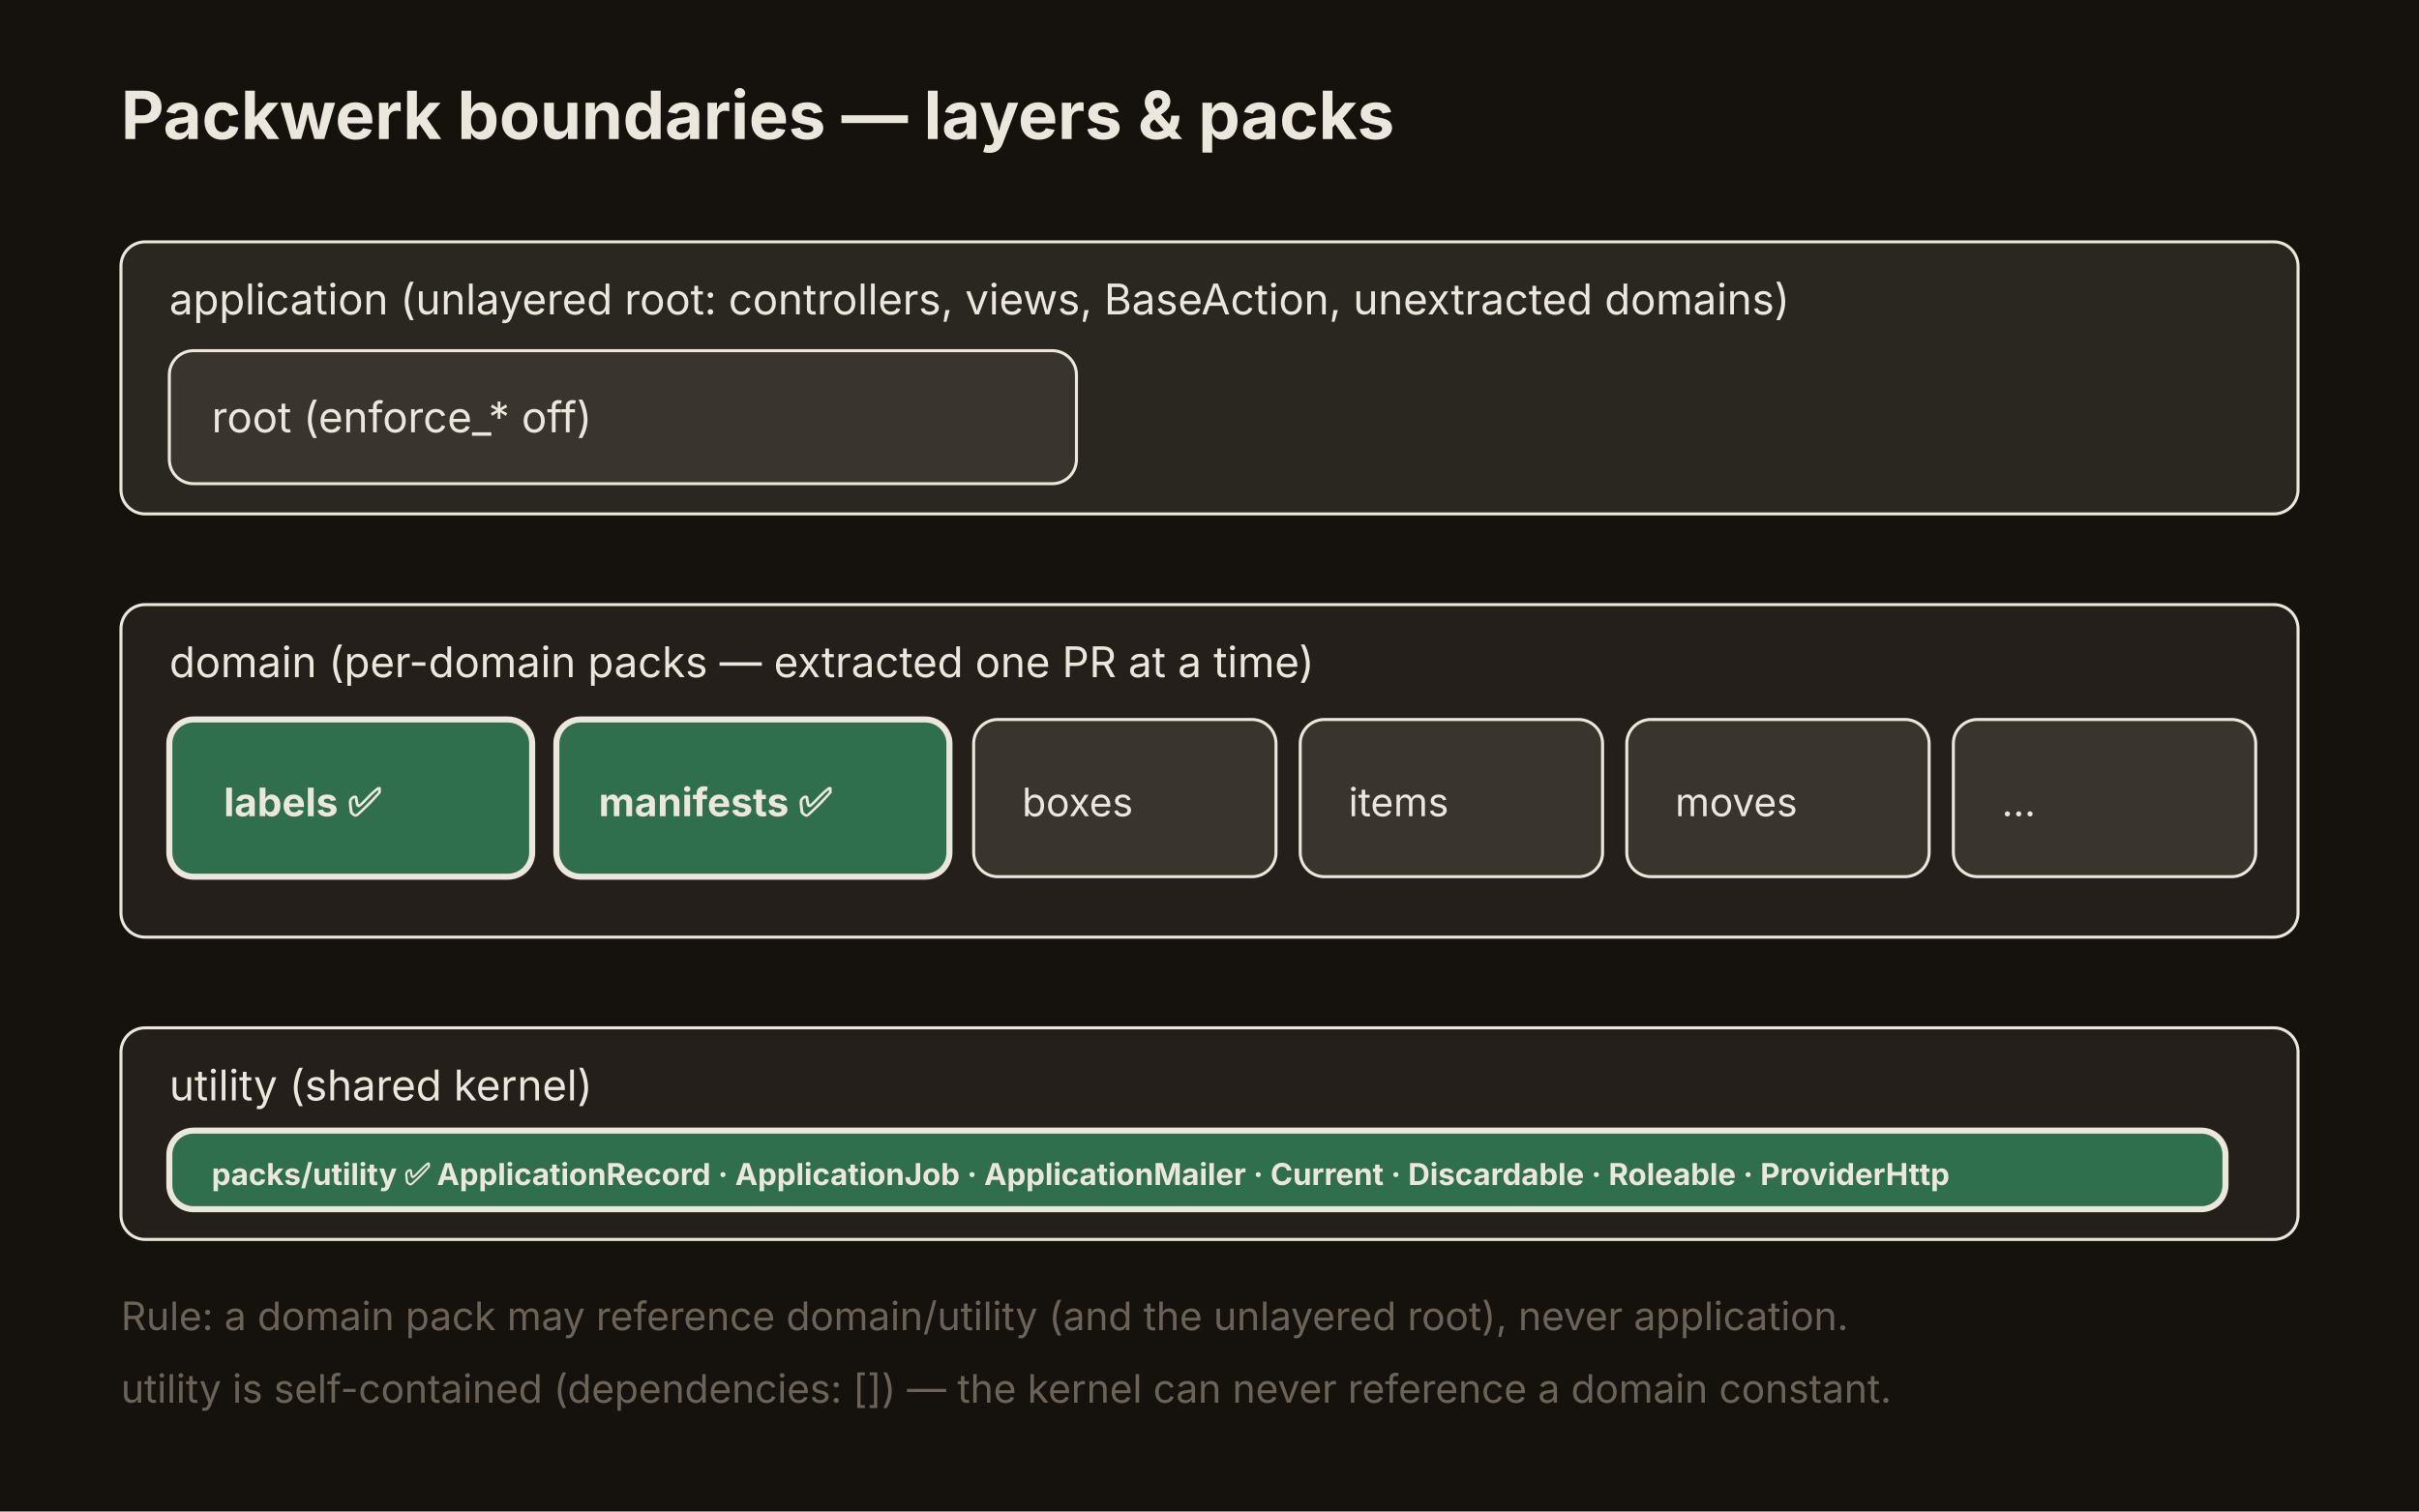
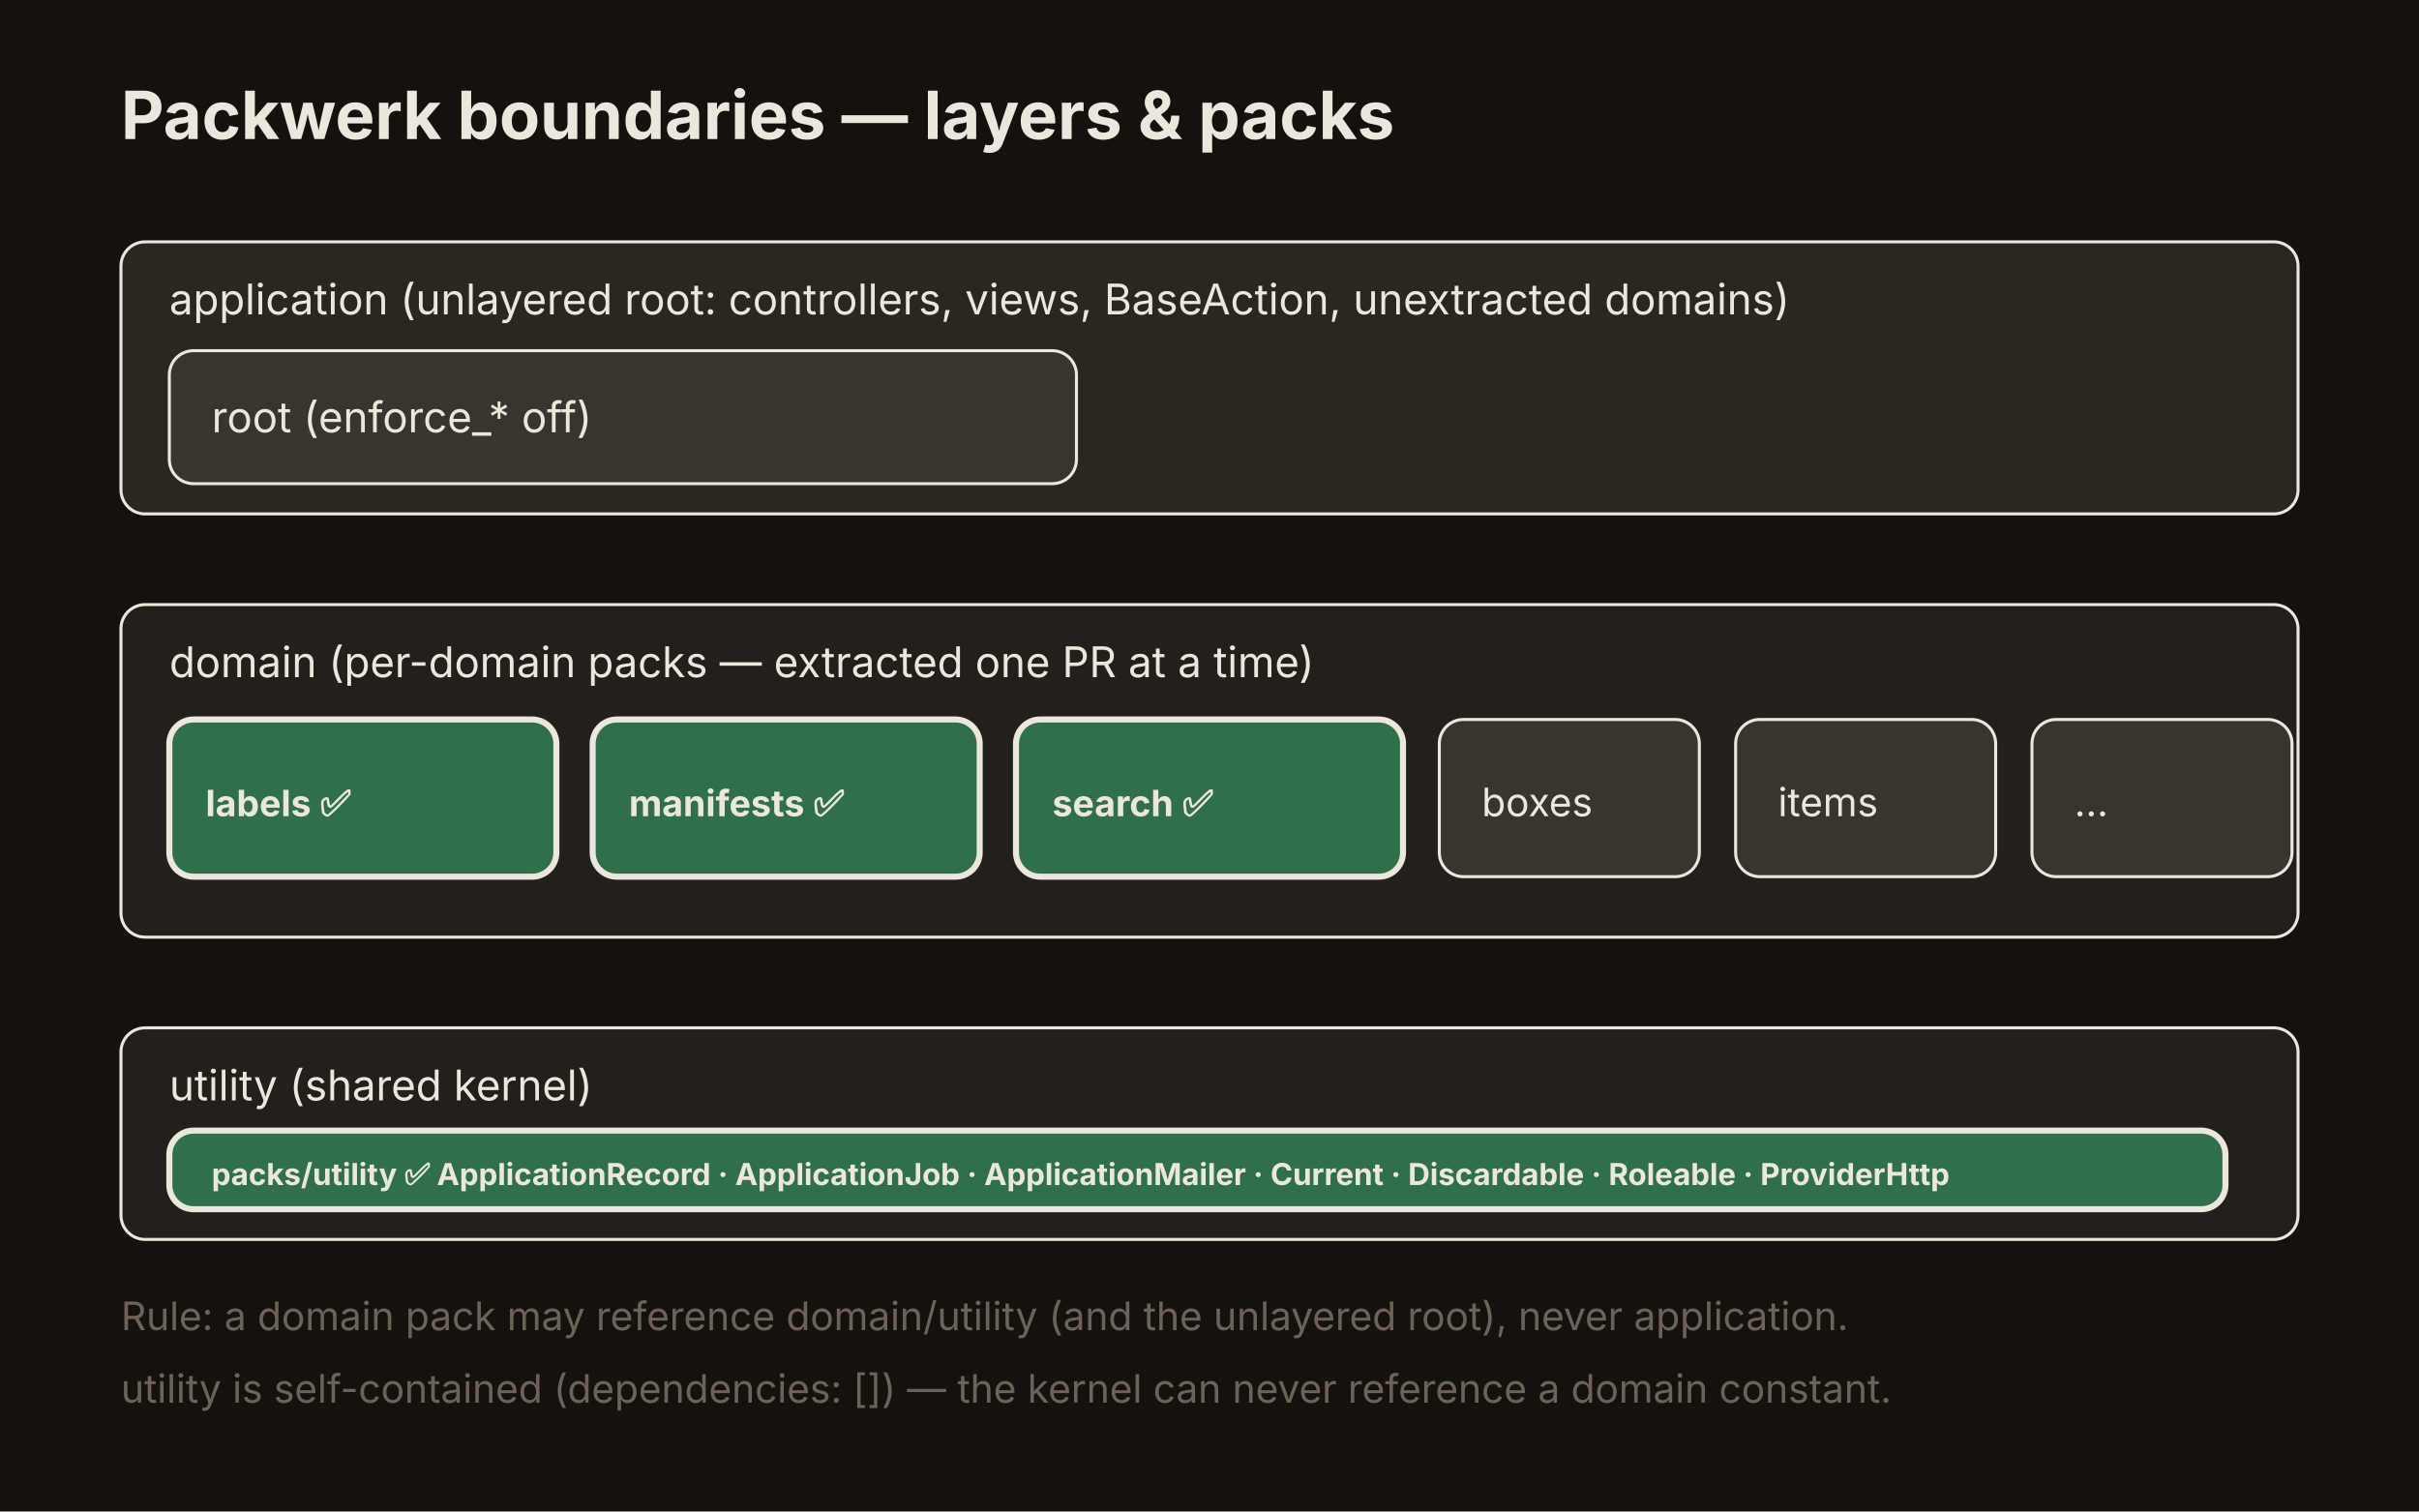
<svg xmlns="http://www.w3.org/2000/svg" width="800" height="500" viewBox="0 0 800 500">
  <rect x="0" y="0" width="800" height="500" rx="0" fill="#15120E" stroke="#15120E" stroke-width="0" />
  <text x="40" y="46" font-family="Inter,Segoe UI,sans-serif" font-size="22" font-weight="bold" fill="#ECE7DC">Packwerk boundaries — layers &amp; packs</text>
  <rect x="40" y="80" width="720" height="90" rx="8" fill="#2A2620" stroke="#ECE7DC" stroke-width="1" />
  <text x="56" y="104" font-family="Inter,Segoe UI,sans-serif" font-size="14" font-weight="normal" fill="#ECE7DC">application  (unlayered root: controllers, views, BaseAction, unextracted domains)</text>
  <rect x="56" y="116" width="300" height="44" rx="8" fill="#3A352C" stroke="#ECE7DC" stroke-width="1" />
  <text x="70" y="143" font-family="Inter,Segoe UI,sans-serif" font-size="14" font-weight="normal" fill="#ECE7DC">root  (enforce_* off)</text>
  <rect x="40" y="200" width="720" height="110" rx="8" fill="#241F1A" stroke="#ECE7DC" stroke-width="1" />
  <text x="56" y="224" font-family="Inter,Segoe UI,sans-serif" font-size="14" font-weight="normal" fill="#ECE7DC">domain  (per-domain packs — extracted one PR at a time)</text>
-   <rect x="56" y="238" width="120" height="52" rx="8" fill="#2F6F4E" stroke="#ECE7DC" stroke-width="2" />
-   <text x="74" y="270" font-family="Inter,Segoe UI,sans-serif" font-size="13" font-weight="bold" fill="#ECE7DC">labels ✅</text>
-   <rect x="184" y="238" width="130" height="52" rx="8" fill="#2F6F4E" stroke="#ECE7DC" stroke-width="2" />
-   <text x="198" y="270" font-family="Inter,Segoe UI,sans-serif" font-size="13" font-weight="bold" fill="#ECE7DC">manifests ✅</text>
-   <rect x="322" y="238" width="100" height="52" rx="8" fill="#3A352C" stroke="#ECE7DC" stroke-width="1" />
-   <text x="338" y="270" font-family="Inter,Segoe UI,sans-serif" font-size="13" font-weight="normal" fill="#ECE7DC">boxes</text>
-   <rect x="430" y="238" width="100" height="52" rx="8" fill="#3A352C" stroke="#ECE7DC" stroke-width="1" />
-   <text x="446" y="270" font-family="Inter,Segoe UI,sans-serif" font-size="13" font-weight="normal" fill="#ECE7DC">items</text>
-   <rect x="538" y="238" width="100" height="52" rx="8" fill="#3A352C" stroke="#ECE7DC" stroke-width="1" />
-   <text x="554" y="270" font-family="Inter,Segoe UI,sans-serif" font-size="13" font-weight="normal" fill="#ECE7DC">moves</text>
-   <rect x="646" y="238" width="100" height="52" rx="8" fill="#3A352C" stroke="#ECE7DC" stroke-width="1" />
-   <text x="662" y="270" font-family="Inter,Segoe UI,sans-serif" font-size="13" font-weight="normal" fill="#ECE7DC">…</text>
+   <rect x="56" y="238" width="128" height="52" rx="8" fill="#2F6F4E" stroke="#ECE7DC" stroke-width="2" />
+   <text x="68" y="270" font-family="Inter,Segoe UI,sans-serif" font-size="12" font-weight="bold" fill="#ECE7DC">labels ✅</text>
+   <rect x="196" y="238" width="128" height="52" rx="8" fill="#2F6F4E" stroke="#ECE7DC" stroke-width="2" />
+   <text x="208" y="270" font-family="Inter,Segoe UI,sans-serif" font-size="12" font-weight="bold" fill="#ECE7DC">manifests ✅</text>
+   <rect x="336" y="238" width="128" height="52" rx="8" fill="#2F6F4E" stroke="#ECE7DC" stroke-width="2" />
+   <text x="348" y="270" font-family="Inter,Segoe UI,sans-serif" font-size="12" font-weight="bold" fill="#ECE7DC">search ✅</text>
+   <rect x="476" y="238" width="86" height="52" rx="8" fill="#3A352C" stroke="#ECE7DC" stroke-width="1" />
+   <text x="490" y="270" font-family="Inter,Segoe UI,sans-serif" font-size="13" font-weight="normal" fill="#ECE7DC">boxes</text>
+   <rect x="574" y="238" width="86" height="52" rx="8" fill="#3A352C" stroke="#ECE7DC" stroke-width="1" />
+   <text x="588" y="270" font-family="Inter,Segoe UI,sans-serif" font-size="13" font-weight="normal" fill="#ECE7DC">items</text>
+   <rect x="672" y="238" width="86" height="52" rx="8" fill="#3A352C" stroke="#ECE7DC" stroke-width="1" />
+   <text x="686" y="270" font-family="Inter,Segoe UI,sans-serif" font-size="13" font-weight="normal" fill="#ECE7DC">…</text>
  <rect x="40" y="340" width="720" height="70" rx="8" fill="#241F1A" stroke="#ECE7DC" stroke-width="1" />
  <text x="56" y="364" font-family="Inter,Segoe UI,sans-serif" font-size="14" font-weight="normal" fill="#ECE7DC">utility  (shared kernel)</text>
  <rect x="56" y="374" width="680" height="26" rx="8" fill="#2F6F4E" stroke="#ECE7DC" stroke-width="2" />
  <text x="70" y="392" font-family="Inter,Segoe UI,sans-serif" font-size="10" font-weight="bold" fill="#ECE7DC">packs/utility ✅  ApplicationRecord · ApplicationJob · ApplicationMailer · Current · Discardable · Roleable · ProviderHttp</text>
  <text x="40" y="440" font-family="Inter,Segoe UI,sans-serif" font-size="13" font-weight="normal" fill="#6B6357">Rule: a domain pack may reference domain/utility (and the unlayered root), never application.</text>
  <text x="40" y="464" font-family="Inter,Segoe UI,sans-serif" font-size="13" font-weight="normal" fill="#6B6357">utility is self-contained (dependencies: []) — the kernel can never reference a domain constant.</text>
</svg>
